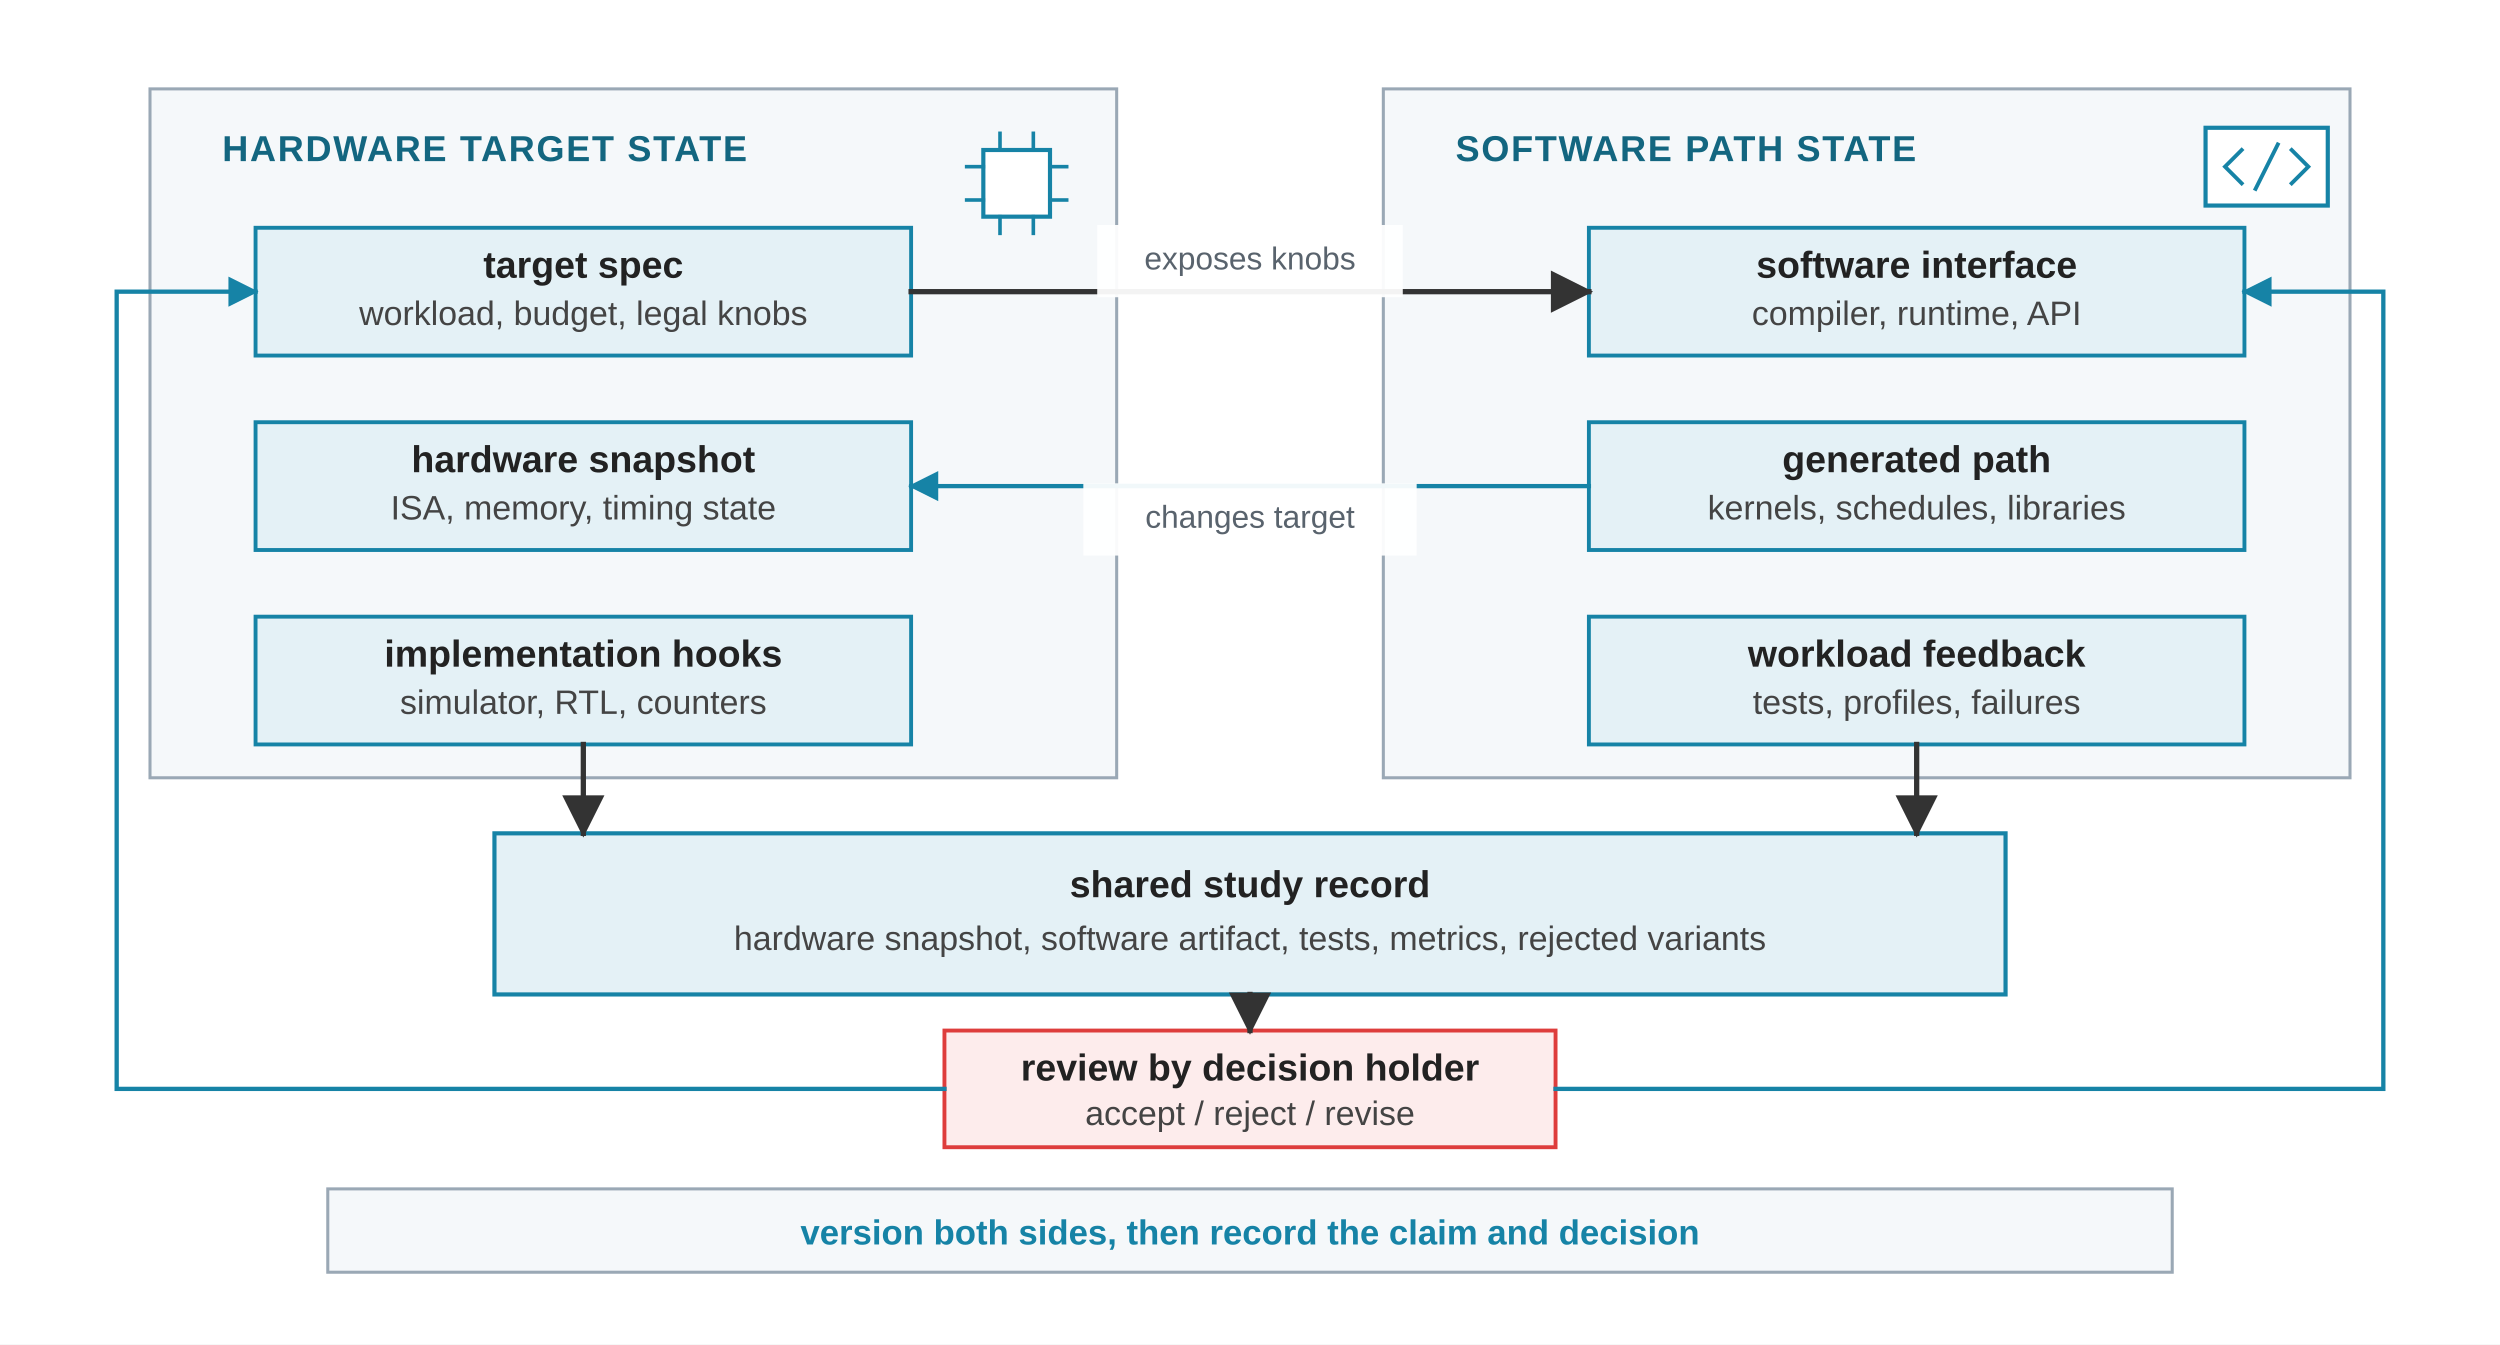
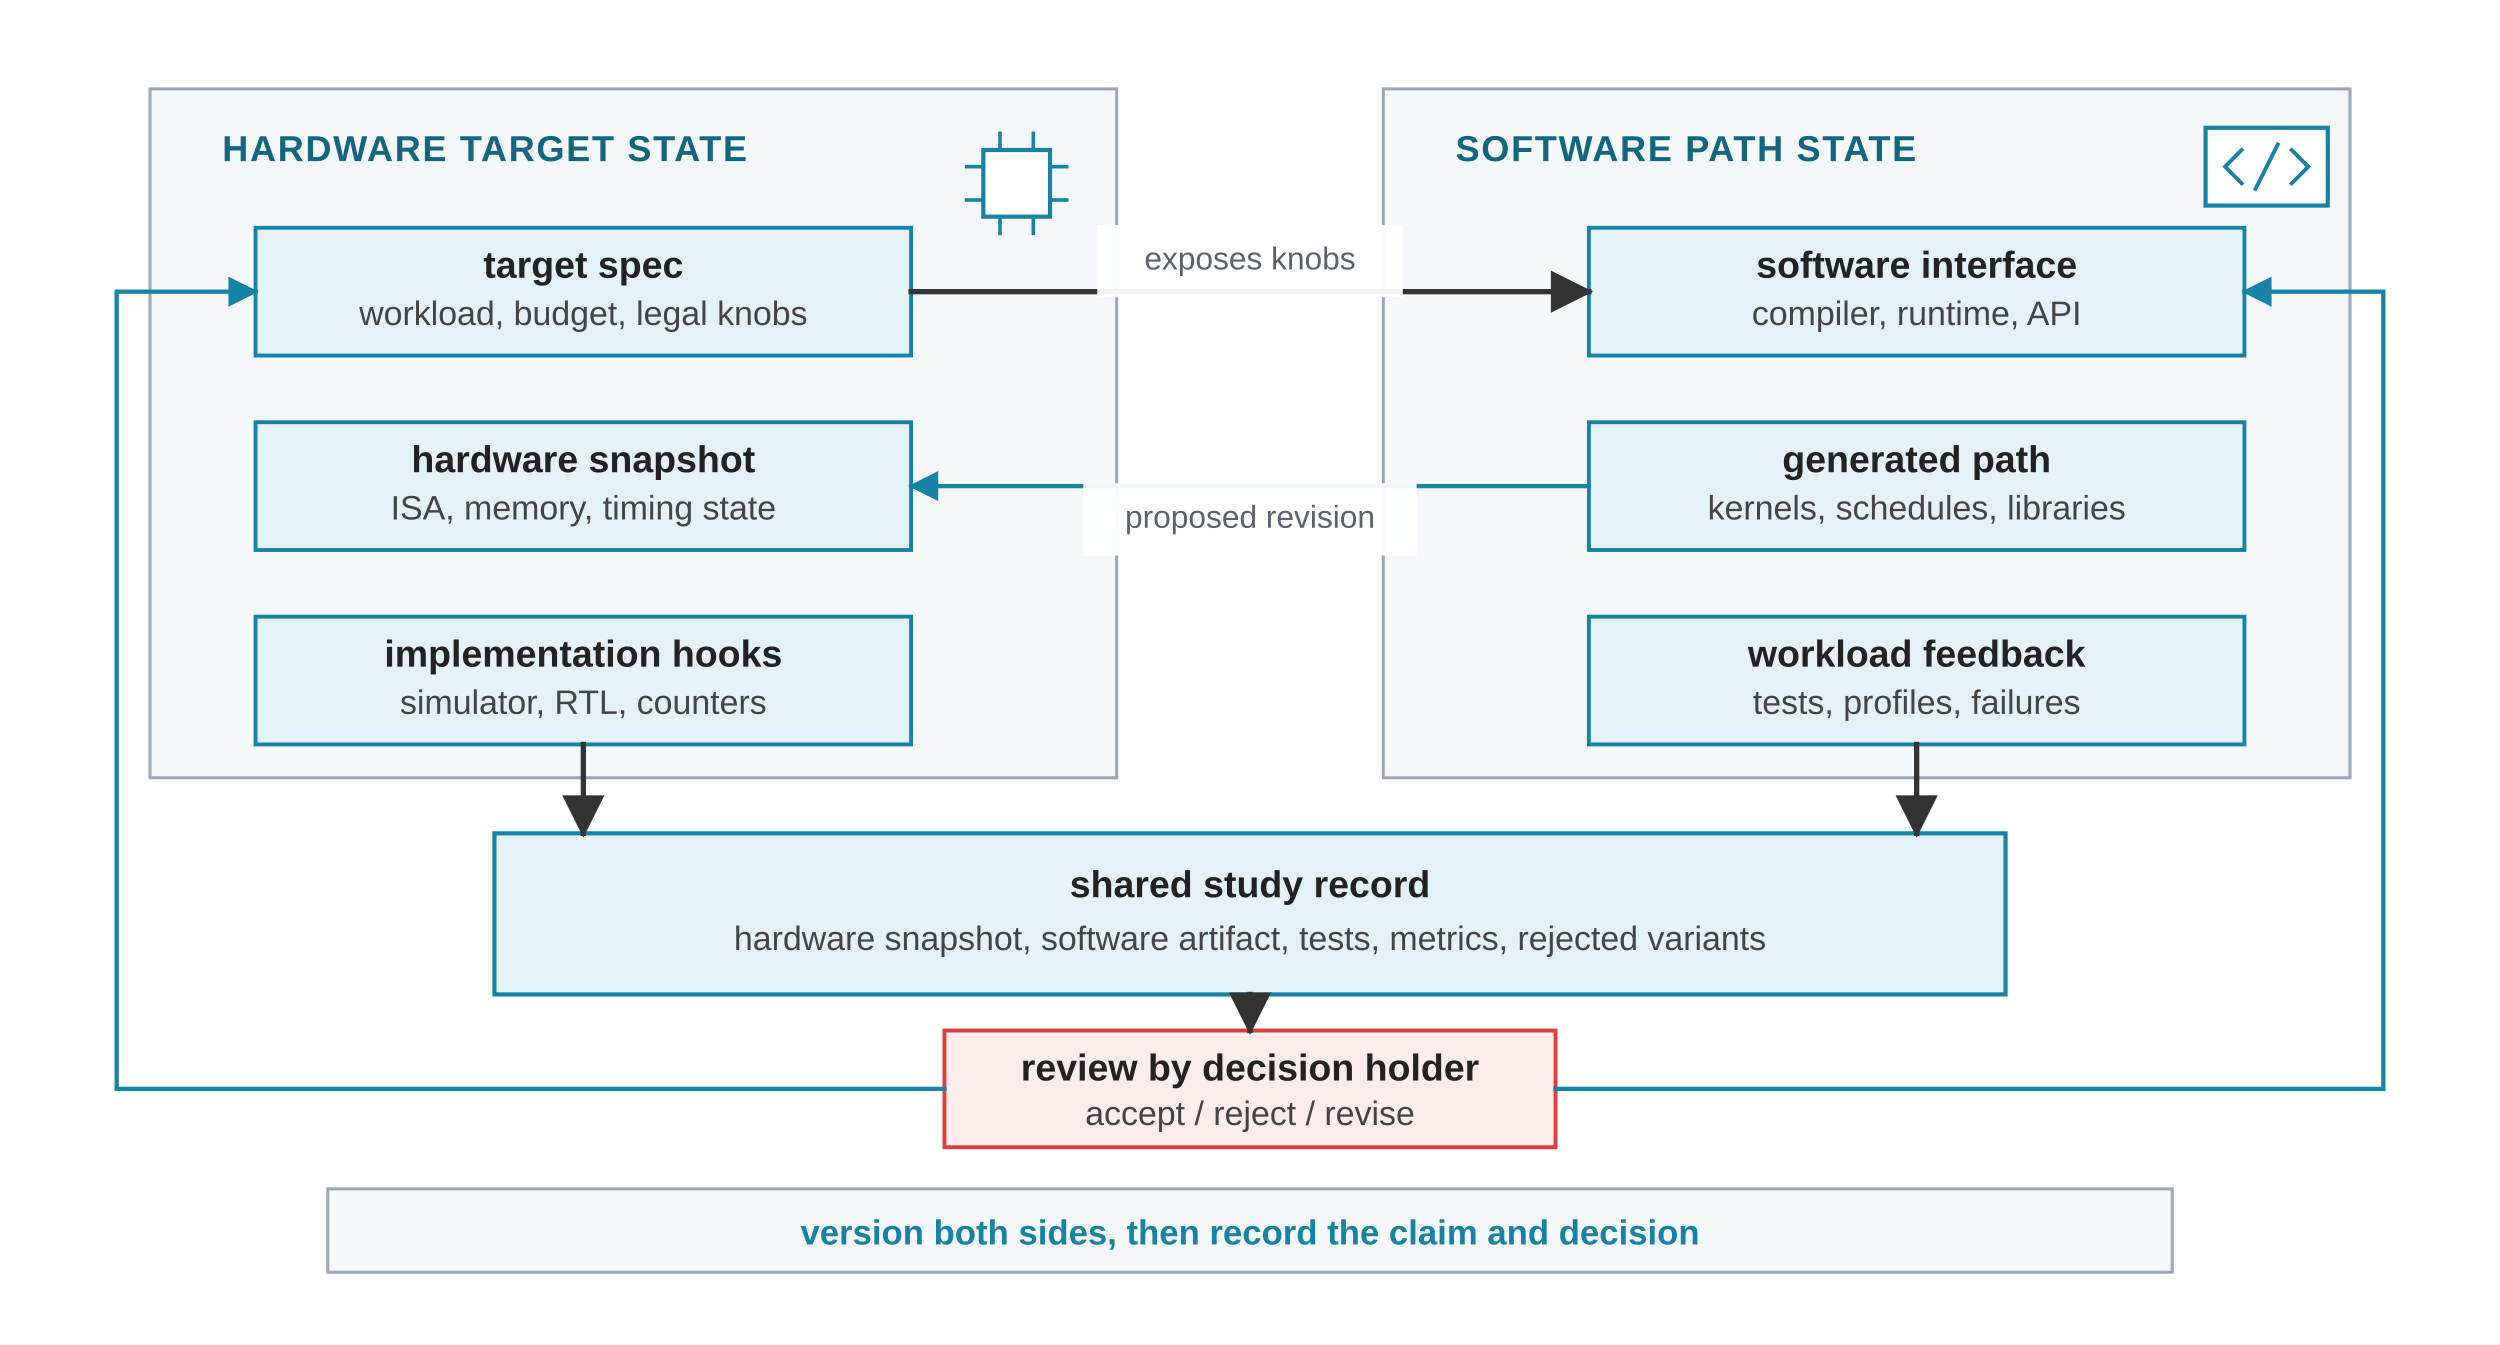
<svg xmlns="http://www.w3.org/2000/svg" viewBox="0 0 900 484" role="img">
  <defs>
    <marker id="arrow" viewBox="0 0 10 10" refX="9" refY="5" markerWidth="8" markerHeight="8" orient="auto">
      <path d="M 0 0 L 10 5 L 0 10 z" fill="#333333" />
    </marker>
    <marker id="arrow-blue" viewBox="0 0 10 10" refX="9" refY="5" markerWidth="7" markerHeight="7" orient="auto">
      <path d="M 0 0 L 10 5 L 0 10 z" fill="#1683A6" />
    </marker>
    <style>
      .font { font-family: Arial, Helvetica, sans-serif; }
      .lane-label { font-size: 13px; font-weight: 700; fill: #136680; letter-spacing: 0.6px; }
      .label { font-size: 13.5px; font-weight: 700; fill: #222222; }
      .body { font-size: 12.2px; fill: #444444; }
      .micro { font-size: 11.4px; fill: #59636D; }
      .note { font-size: 12.5px; font-weight: 700; fill: #1683A6; }
      .hw-panel { fill: #F5F8FA; stroke: #9AA8B5; stroke-width: 1.1; }
      .sw-panel { fill: #F5F8FA; stroke: #9AA8B5; stroke-width: 1.1; }
      .hw { fill: #E4F1F6; stroke: #1683A6; stroke-width: 1.4; }
      .sw { fill: #E4F1F6; stroke: #1683A6; stroke-width: 1.4; }
      .evidence { fill: #E4F1F6; stroke: #1683A6; stroke-width: 1.5; }
      .decision { fill: #FDECEC; stroke: #DE3D3C; stroke-width: 1.4; }
      .takeaway { fill: #F5F8FA; stroke: #9AA8B5; stroke-width: 1.1; }
      .arrow { stroke: #333333; stroke-width: 1.9; fill: none; stroke-linecap: square; stroke-linejoin: miter; }
      .blue-arrow { stroke: #1683A6; stroke-width: 1.55; fill: none; stroke-linecap: square; stroke-linejoin: miter; }
      .pin { stroke: #1683A6; stroke-width: 1.3; fill: none; stroke-linecap: square; }
      .code { stroke: #1683A6; stroke-width: 1.4; fill: none; stroke-linecap: square; stroke-linejoin: miter; }
    </style>
  </defs>
  <rect width="900" height="484" fill="#FFFFFF" />
  <g class="font">
    <rect class="hw-panel" x="54" y="32" width="348" height="248" />
    <text class="lane-label" x="80" y="58" style="white-space: pre;">HARDWARE TARGET STATE</text>
    <g>
      <rect x="354" y="54" width="24" height="24" fill="#FFFFFF" stroke="#1683A6" stroke-width="1.5" />
      <line class="pin" x1="348" y1="60" x2="354" y2="60" />
      <line class="pin" x1="348" y1="72" x2="354" y2="72" />
      <line class="pin" x1="378" y1="60" x2="384" y2="60" />
      <line class="pin" x1="378" y1="72" x2="384" y2="72" />
      <line class="pin" x1="360" y1="48" x2="360" y2="54" />
      <line class="pin" x1="372" y1="48" x2="372" y2="54" />
      <line class="pin" x1="360" y1="78" x2="360" y2="84" />
      <line class="pin" x1="372" y1="78" x2="372" y2="84" />
    </g>
    <rect class="hw" x="92" y="82" width="236" height="46" />
    <text class="label" x="210" y="100" text-anchor="middle" style="white-space: pre;">target spec</text>
    <text class="body" x="210" y="117" text-anchor="middle" style="white-space: pre;">workload, budget, legal knobs</text>
    <rect class="hw" x="92" y="152" width="236" height="46" />
    <text class="label" x="210" y="170" text-anchor="middle" style="white-space: pre;">hardware snapshot</text>
    <text class="body" x="210" y="187" text-anchor="middle" style="white-space: pre;">ISA, memory, timing state</text>
    <rect class="hw" x="92" y="222" width="236" height="46" />
    <text class="label" x="210" y="240" text-anchor="middle" style="white-space: pre;">implementation hooks</text>
    <text class="body" x="210" y="257" text-anchor="middle" style="white-space: pre;">simulator, RTL, counters</text>
    <rect class="sw-panel" x="498" y="32" width="348" height="248" />
    <text class="lane-label" x="524" y="58" style="white-space: pre;">SOFTWARE PATH STATE</text>
    <g>
      <rect x="794" y="46" width="44" height="28" fill="#FFFFFF" stroke="#1683A6" stroke-width="1.5" />
      <path class="code" d="M 807 54 L 801 60 L 807 66" />
      <path class="code" d="M 825 54 L 831 60 L 825 66" />
      <line class="code" x1="812" y1="68" x2="820" y2="52" />
    </g>
    <rect class="sw" x="572" y="82" width="236" height="46" />
    <text class="label" x="690" y="100" text-anchor="middle" style="white-space: pre;">software interface</text>
    <text class="body" x="690" y="117" text-anchor="middle" style="white-space: pre;">compiler, runtime, API</text>
    <rect class="sw" x="572" y="152" width="236" height="46" />
    <text class="label" x="690" y="170" text-anchor="middle" style="white-space: pre;">generated path</text>
    <text class="body" x="690" y="187" text-anchor="middle" style="white-space: pre;">kernels, schedules, libraries</text>
    <rect class="sw" x="572" y="222" width="236" height="46" />
    <text class="label" x="690" y="240" text-anchor="middle" style="white-space: pre;">workload feedback</text>
    <text class="body" x="690" y="257" text-anchor="middle" style="white-space: pre;">tests, profiles, failures</text>
    <line class="arrow" x1="328" y1="105" x2="572" y2="105" marker-end="url(#arrow)" />
    <rect x="395" y="81" width="110" height="26" fill="#FFFFFF" opacity="0.94" />
    <text class="micro" x="450" y="97" text-anchor="middle" style="white-space: pre;">exposes knobs</text>
    <line class="blue-arrow" x1="572" y1="175" x2="328" y2="175" marker-end="url(#arrow-blue)" />
    <rect x="390" y="174" width="120" height="26" fill="#FFFFFF" opacity="0.94" />
-     <text class="micro" x="450" y="190" text-anchor="middle" fill="#136680" style="white-space: pre;">changes target</text>
+     <text class="micro" x="450" y="190" text-anchor="middle" fill="#136680" style="white-space: pre;">proposed revision</text>
    <rect class="evidence" x="178" y="300" width="544" height="58" />
    <text class="label" x="450" y="323" text-anchor="middle" style="white-space: pre;">shared study record</text>
    <text class="body" x="450" y="342" text-anchor="middle" style="white-space: pre;">hardware snapshot, software artifact, tests, metrics, rejected variants</text>
    <line class="arrow" x1="210" y1="268" x2="210" y2="300" marker-end="url(#arrow)" />
    <line class="arrow" x1="690" y1="268" x2="690" y2="300" marker-end="url(#arrow)" />
    <rect class="decision" x="340" y="371" width="220" height="42" />
    <text class="label" x="450" y="389" text-anchor="middle" style="white-space: pre;">review by decision holder</text>
    <text class="body" x="450" y="405" text-anchor="middle" style="white-space: pre;">accept / reject / revise</text>
    <line class="arrow" x1="450" y1="358" x2="450" y2="371" marker-end="url(#arrow)" />
    <path class="blue-arrow" d="M 340 392 L 42 392 L 42 105 L 92 105" marker-end="url(#arrow-blue)" />
    <path class="blue-arrow" d="M 560 392 L 858 392 L 858 105 L 808 105" marker-end="url(#arrow-blue)" />
    <rect class="takeaway" x="118" y="428" width="664" height="30" />
    <text class="note" x="450" y="448" text-anchor="middle" style="white-space: pre;">version both sides, then record the claim and decision</text>
  </g>
</svg>
